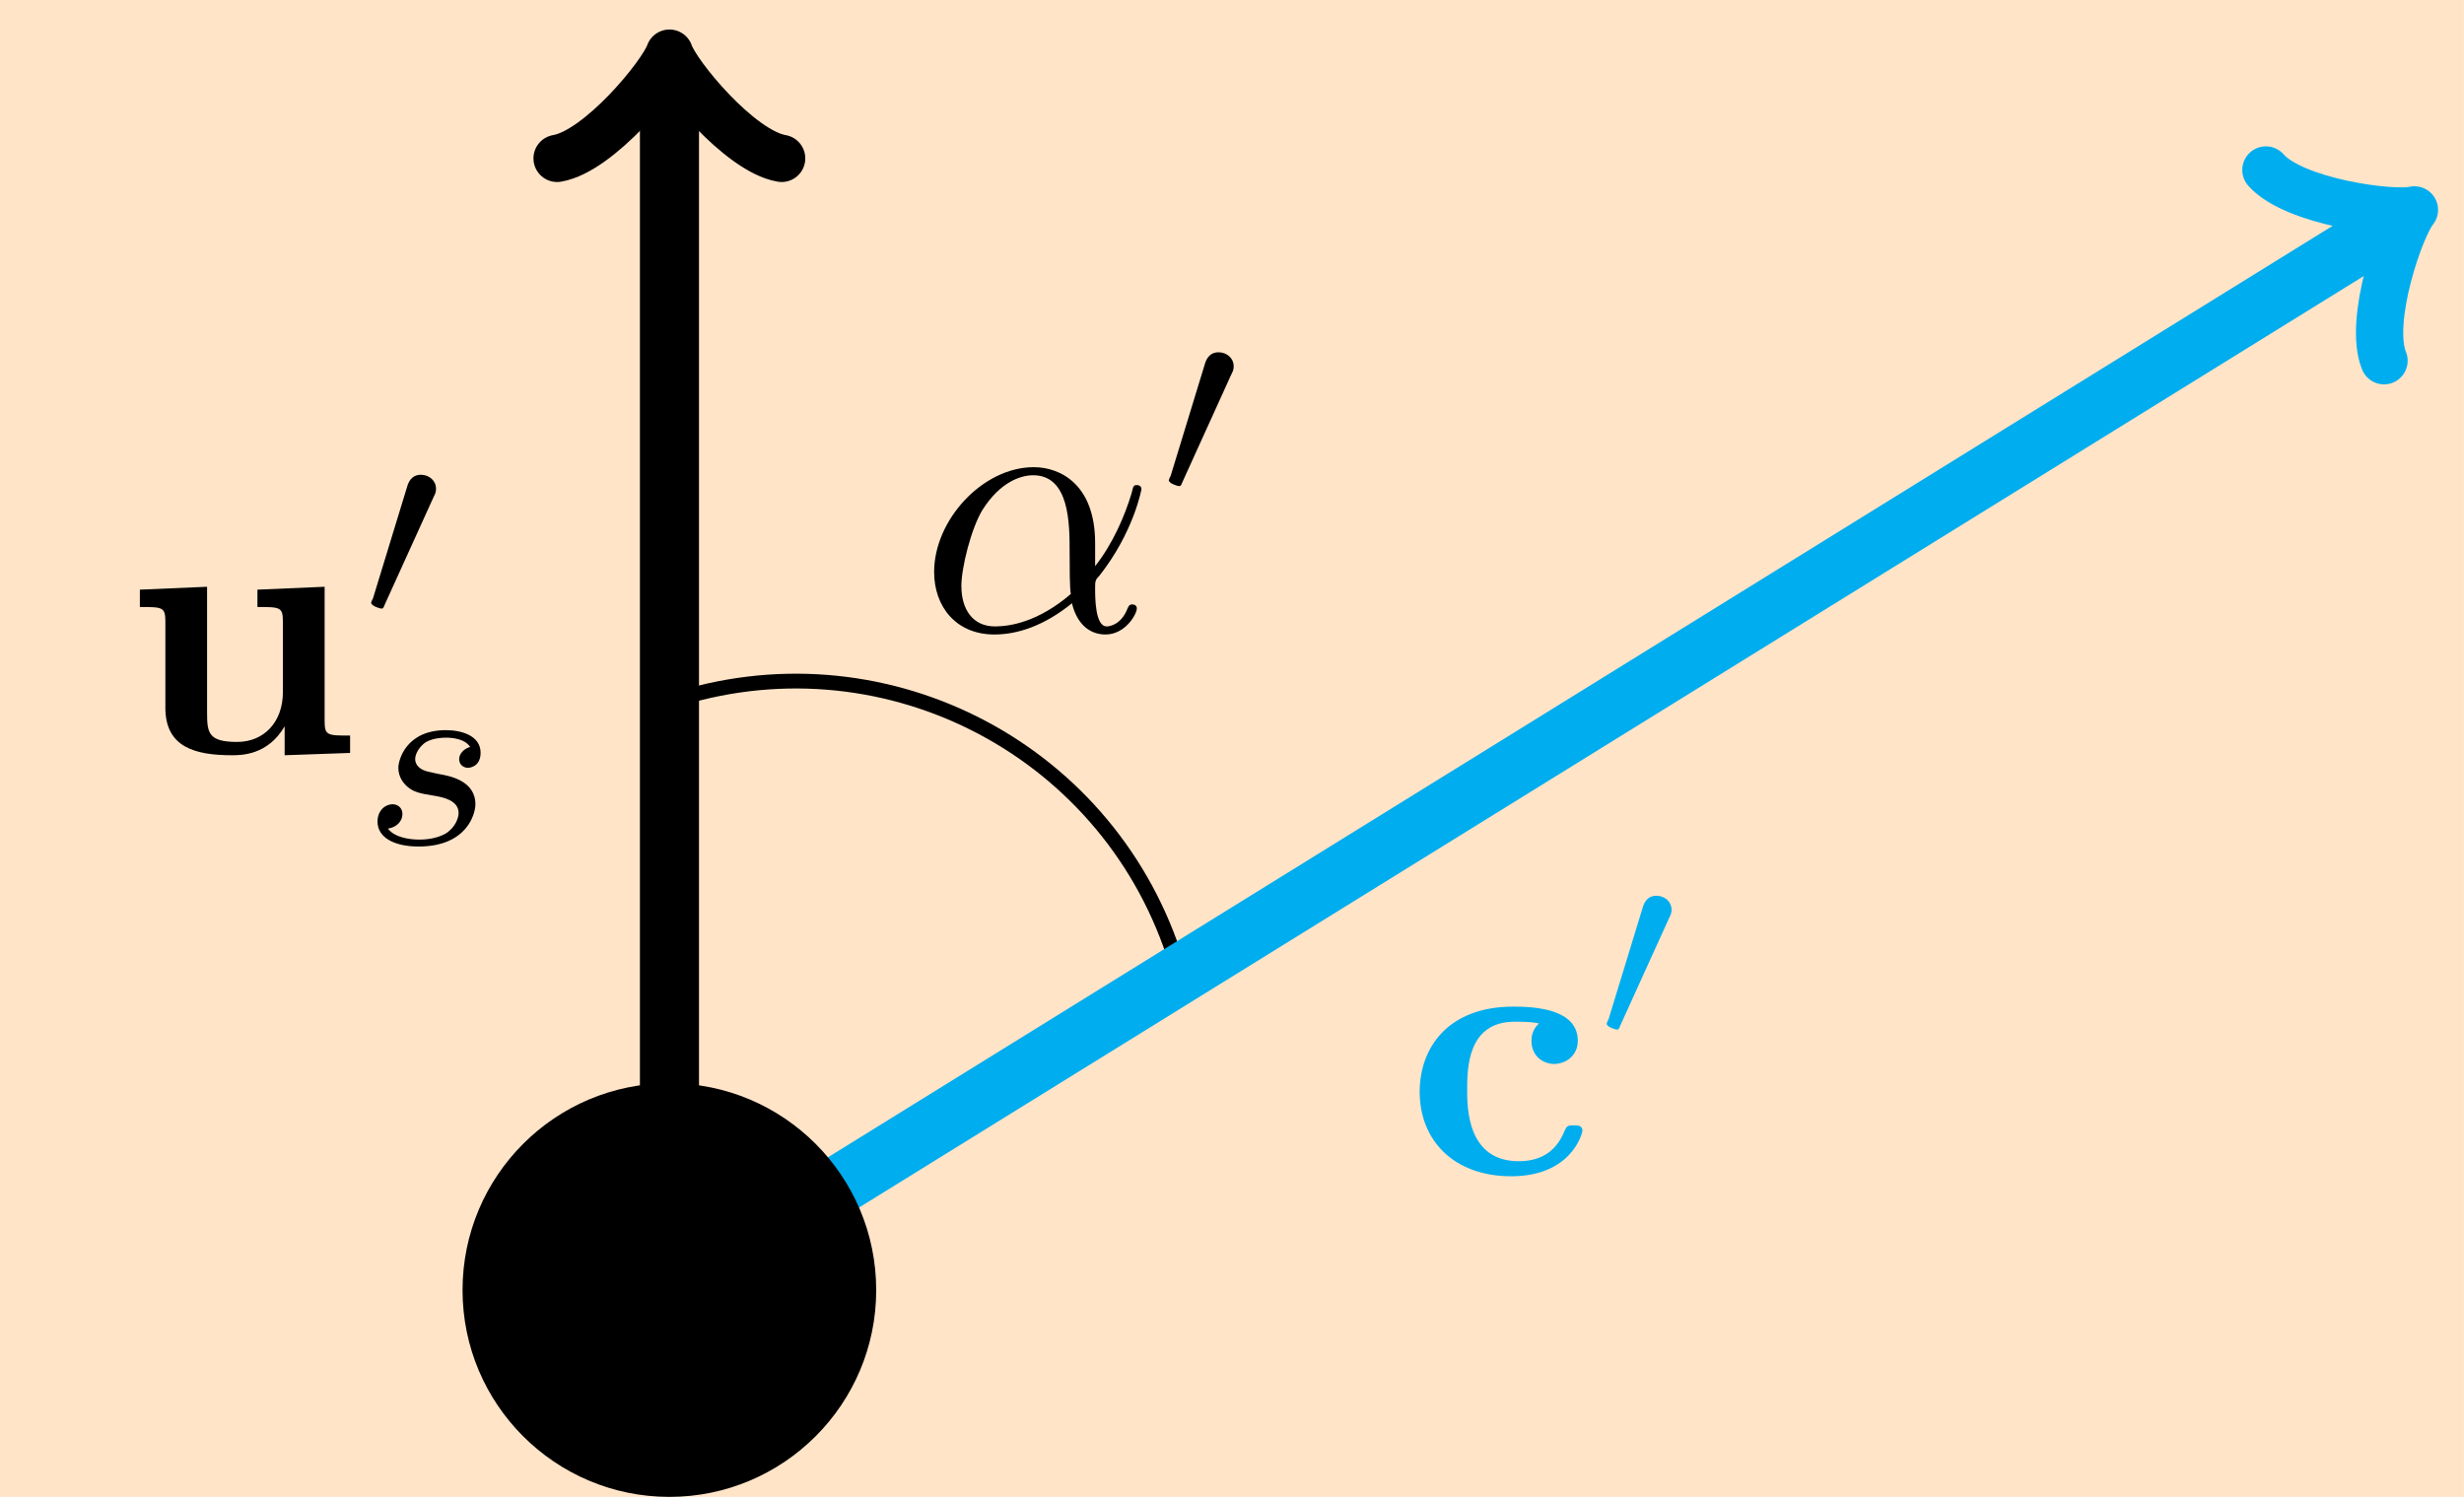
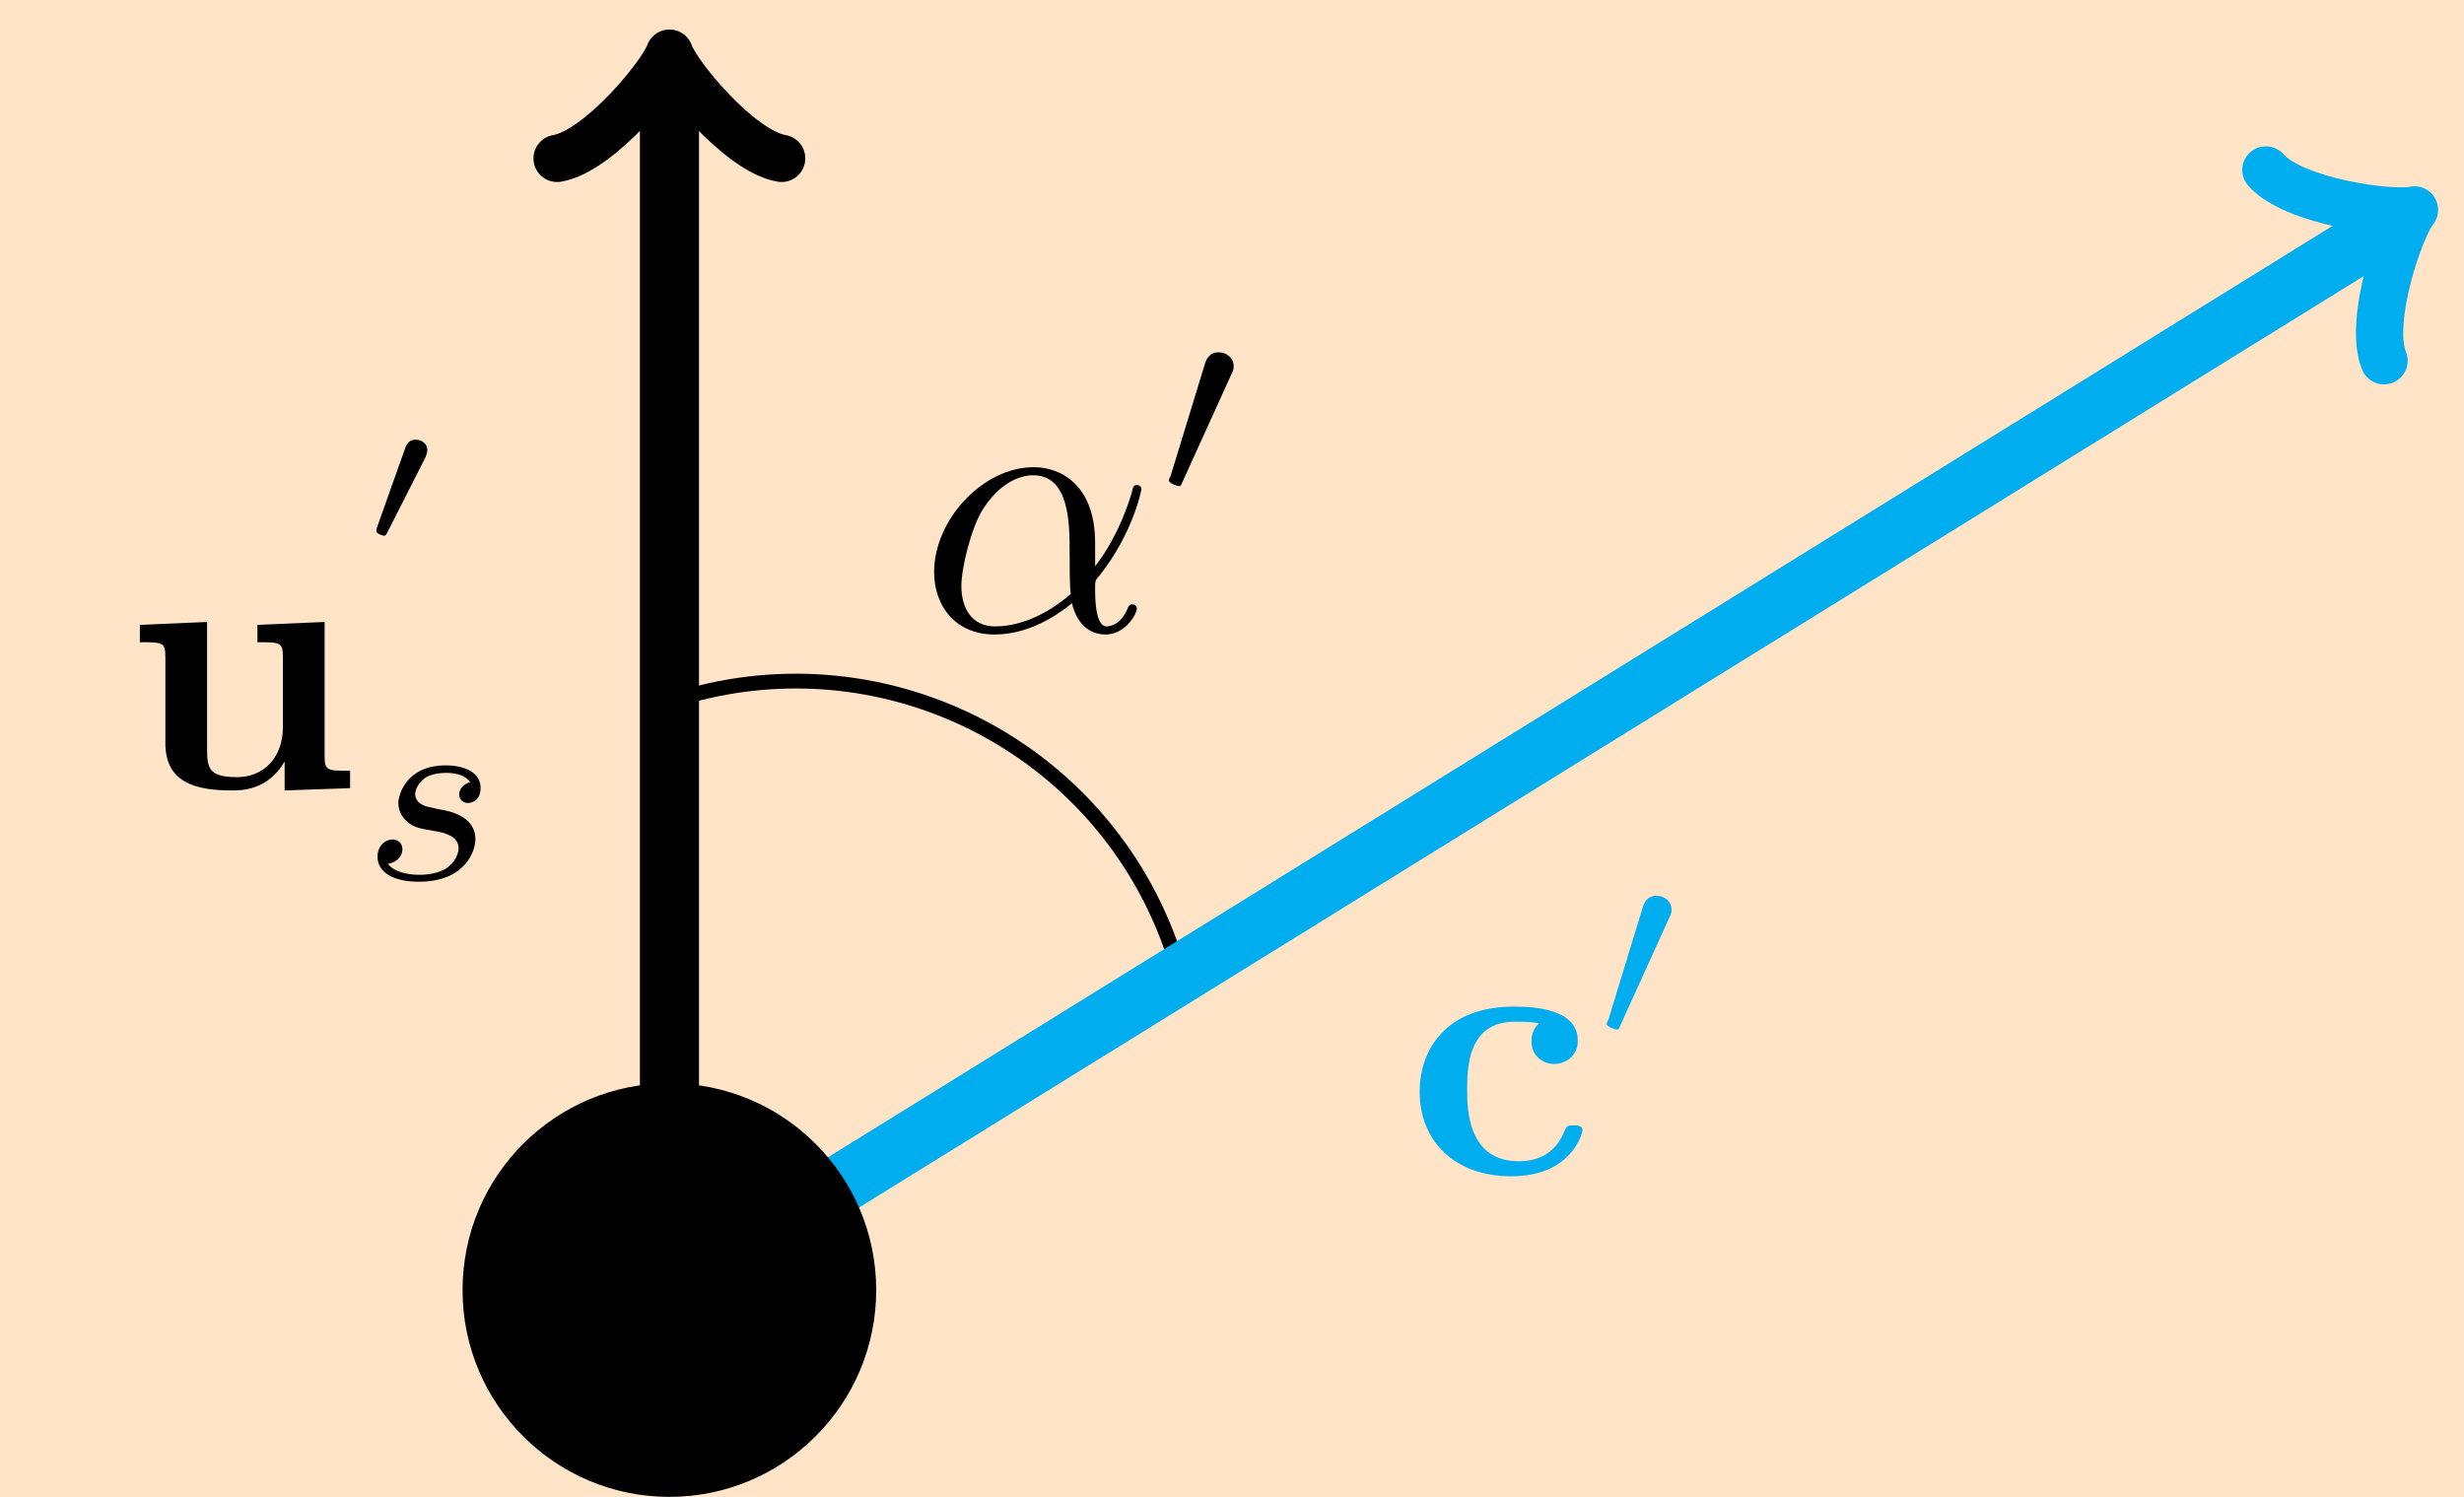
<svg xmlns="http://www.w3.org/2000/svg" xmlns:xlink="http://www.w3.org/1999/xlink" width="66.482pt" height="40.39pt" viewBox="0 0 66.482 40.39" version="1.1">
  <defs>
    <g>
      <symbol overflow="visible" id="glyph0-0">
        <path style="stroke:none;" d="" />
      </symbol>
      <symbol overflow="visible" id="glyph0-1">
        <path style="stroke:none;" d="M 4.75 -2.359 C 4.75 -3.922 3.828 -4.406 3.094 -4.406 C 1.719 -4.406 0.406 -2.984 0.406 -1.578 C 0.406 -0.641 1 0.109 2.031 0.109 C 2.656 0.109 3.375 -0.125 4.125 -0.734 C 4.25 -0.203 4.578 0.109 5.031 0.109 C 5.562 0.109 5.875 -0.438 5.875 -0.594 C 5.875 -0.672 5.812 -0.703 5.75 -0.703 C 5.688 -0.703 5.656 -0.672 5.625 -0.594 C 5.438 -0.109 5.078 -0.109 5.062 -0.109 C 4.75 -0.109 4.75 -0.891 4.75 -1.125 C 4.75 -1.328 4.75 -1.359 4.859 -1.469 C 5.797 -2.656 6 -3.812 6 -3.812 C 6 -3.844 5.984 -3.922 5.875 -3.922 C 5.781 -3.922 5.781 -3.891 5.734 -3.703 C 5.547 -3.078 5.219 -2.328 4.75 -1.734 Z M 4.094 -0.984 C 3.203 -0.219 2.438 -0.109 2.047 -0.109 C 1.453 -0.109 1.141 -0.562 1.141 -1.203 C 1.141 -1.688 1.406 -2.766 1.719 -3.266 C 2.188 -4 2.734 -4.188 3.078 -4.188 C 4.062 -4.188 4.062 -2.875 4.062 -2.109 C 4.062 -1.734 4.062 -1.156 4.094 -0.984 Z M 4.094 -0.984 " />
      </symbol>
      <symbol overflow="visible" id="glyph1-0">
        <path style="stroke:none;" d="" />
      </symbol>
      <symbol overflow="visible" id="glyph1-1">
        <path style="stroke:none;" d="M 2.016 -3.297 C 2.078 -3.406 2.078 -3.469 2.078 -3.516 C 2.078 -3.734 1.891 -3.891 1.672 -3.891 C 1.406 -3.891 1.328 -3.672 1.297 -3.562 L 0.375 -0.547 C 0.359 -0.531 0.328 -0.453 0.328 -0.438 C 0.328 -0.359 0.547 -0.281 0.609 -0.281 C 0.656 -0.281 0.656 -0.297 0.703 -0.406 Z M 2.016 -3.297 " />
      </symbol>
      <symbol overflow="visible" id="glyph2-0">
        <path style="stroke:none;" d="" />
      </symbol>
      <symbol overflow="visible" id="glyph2-1">
        <path style="stroke:none;" d="M 3.594 -4.062 C 3.406 -3.891 3.391 -3.688 3.391 -3.594 C 3.391 -3.156 3.734 -2.969 4 -2.969 C 4.312 -2.969 4.641 -3.188 4.641 -3.594 C 4.641 -4.453 3.484 -4.516 2.906 -4.516 C 1.109 -4.516 0.375 -3.375 0.375 -2.219 C 0.375 -0.891 1.312 0.062 2.844 0.062 C 4.469 0.062 4.766 -1.094 4.766 -1.172 C 4.766 -1.312 4.625 -1.312 4.531 -1.312 C 4.344 -1.312 4.344 -1.281 4.281 -1.156 C 4.031 -0.531 3.547 -0.344 3.047 -0.344 C 1.656 -0.344 1.656 -1.797 1.656 -2.266 C 1.656 -2.828 1.656 -4.109 2.938 -4.109 C 3.297 -4.109 3.453 -4.094 3.594 -4.062 Z M 3.594 -4.062 " />
      </symbol>
      <symbol overflow="visible" id="glyph2-2">
        <path style="stroke:none;" d="M 4.359 -0.719 L 4.359 0.062 L 6.125 0 L 6.125 -0.469 C 5.516 -0.469 5.438 -0.469 5.438 -0.859 L 5.438 -4.484 L 3.625 -4.406 L 3.625 -3.938 C 4.234 -3.938 4.312 -3.938 4.312 -3.547 L 4.312 -1.641 C 4.312 -0.828 3.797 -0.297 3.078 -0.297 C 2.297 -0.297 2.266 -0.547 2.266 -1.094 L 2.266 -4.484 L 0.453 -4.406 L 0.453 -3.938 C 1.062 -3.938 1.141 -3.938 1.141 -3.547 L 1.141 -1.219 C 1.141 -0.156 1.938 0.062 2.938 0.062 C 3.188 0.062 3.906 0.062 4.359 -0.719 Z M 4.359 -0.719 " />
      </symbol>
      <symbol overflow="visible" id="glyph3-0">
        <path style="stroke:none;" d="" />
      </symbol>
      <symbol overflow="visible" id="glyph3-1">
+         <path style="stroke:none;" d="M 1.797 -2.312 C 1.797 -2.328 1.844 -2.422 1.844 -2.5 C 1.844 -2.672 1.688 -2.781 1.531 -2.781 C 1.328 -2.781 1.281 -2.625 1.25 -2.562 L 0.484 -0.406 C 0.469 -0.344 0.469 -0.328 0.469 -0.312 C 0.469 -0.234 0.672 -0.188 0.672 -0.188 C 0.719 -0.188 0.734 -0.219 0.766 -0.281 Z M 1.797 -2.312 " />
+       </symbol>
+       <symbol overflow="visible" id="glyph4-0">
+         <path style="stroke:none;" d="" />
+       </symbol>
+       <symbol overflow="visible" id="glyph4-1">
        <path style="stroke:none;" d="M 3 -2.625 C 2.828 -2.578 2.703 -2.438 2.703 -2.297 C 2.703 -2.125 2.844 -2.062 2.938 -2.062 C 3.016 -2.062 3.281 -2.109 3.281 -2.469 C 3.281 -2.922 2.781 -3.078 2.344 -3.078 C 1.266 -3.078 1.062 -2.266 1.062 -2.062 C 1.062 -1.797 1.219 -1.625 1.312 -1.547 C 1.484 -1.406 1.609 -1.375 2.094 -1.297 C 2.25 -1.266 2.688 -1.188 2.688 -0.844 C 2.688 -0.719 2.609 -0.453 2.328 -0.281 C 2.047 -0.125 1.703 -0.125 1.625 -0.125 C 1.344 -0.125 0.953 -0.188 0.781 -0.422 C 1.016 -0.453 1.172 -0.625 1.172 -0.812 C 1.172 -0.984 1.047 -1.078 0.906 -1.078 C 0.703 -1.078 0.5 -0.906 0.5 -0.609 C 0.5 -0.188 0.938 0.062 1.609 0.062 C 2.906 0.062 3.141 -0.812 3.141 -1.078 C 3.141 -1.719 2.438 -1.844 2.172 -1.891 C 2.109 -1.906 1.938 -1.938 1.891 -1.953 C 1.641 -2 1.516 -2.141 1.516 -2.297 C 1.516 -2.453 1.641 -2.641 1.797 -2.75 C 1.984 -2.859 2.219 -2.875 2.344 -2.875 C 2.484 -2.875 2.844 -2.859 3 -2.625 Z M 3 -2.625 " />
      </symbol>
    </g>
    <clipPath id="clip1">
      <path d="M 0 0 L 66.48 0 L 66.48 40.391 L 0 40.391 Z M 0 0 " />
    </clipPath>
    <clipPath id="clip2">
      <path d="M 0 0 L 66.48 0 L 66.48 40.391 L 0 40.391 Z M 0 0 " />
    </clipPath>
    <clipPath id="clip3">
      <path d="M 12 29 L 24 29 L 24 40.391 L 12 40.391 Z M 12 29 " />
    </clipPath>
  </defs>
  <g id="surface1">
    <g clip-path="url(#clip1)" clip-rule="nonzero">
      <path style=" stroke:none;fill-rule:nonzero;fill:rgb(100%,89.412%,78.432%);fill-opacity:1;" d="M 0 40.391 L 66.48 40.391 L 66.48 0 L 0 0 Z M 0 40.391 " />
    </g>
    <path style="fill:none;stroke-width:0.399;stroke-linecap:butt;stroke-linejoin:miter;stroke:rgb(0%,0%,0%);stroke-opacity:1;stroke-miterlimit:10;" d="M 0.002 15.877 C 5.65 17.756 11.724 14.717 13.607 9.069 " transform="matrix(1,0,0,-1,18.061,34.811)" />
    <g style="fill:rgb(0%,0%,0%);fill-opacity:1;">
      <use xlink:href="#glyph0-1" x="24.798" y="17.012" />
    </g>
    <g style="fill:rgb(0%,0%,0%);fill-opacity:1;">
      <use xlink:href="#glyph1-1" x="31.208" y="13.397" />
    </g>
    <g clip-path="url(#clip2)" clip-rule="nonzero">
      <path style="fill:none;stroke-width:1.594;stroke-linecap:butt;stroke-linejoin:miter;stroke:rgb(0%,67.839%,93.729%);stroke-opacity:1;stroke-miterlimit:10;" d="M 0.002 -0.002 L 46.599 28.846 " transform="matrix(1,0,0,-1,18.061,34.811)" />
    </g>
    <path style="fill:none;stroke-width:1.275;stroke-linecap:round;stroke-linejoin:round;stroke:rgb(0%,67.839%,93.729%);stroke-opacity:1;stroke-miterlimit:10;" d="M -2.271 3.026 C -2.081 1.893 0.001 0.187 0.57 -0 C 0.001 -0.191 -2.081 -1.892 -2.27 -3.029 " transform="matrix(0.85023,-0.52634,-0.52634,-0.85023,64.66018,5.96377)" />
    <g style="fill:rgb(0%,67.839%,93.729%);fill-opacity:1;">
      <use xlink:href="#glyph2-1" x="37.93" y="31.678" />
    </g>
    <g style="fill:rgb(0%,67.839%,93.729%);fill-opacity:1;">
      <use xlink:href="#glyph1-1" x="43.022" y="28.062" />
    </g>
    <path style="fill:none;stroke-width:1.594;stroke-linecap:butt;stroke-linejoin:miter;stroke:rgb(0%,0%,0%);stroke-opacity:1;stroke-miterlimit:10;" d="M 0.002 -0.002 L 0.002 32.811 " transform="matrix(1,0,0,-1,18.061,34.811)" />
    <path style="fill:none;stroke-width:1.275;stroke-linecap:round;stroke-linejoin:round;stroke:rgb(0%,0%,0%);stroke-opacity:1;stroke-miterlimit:10;" d="M -2.272 3.03 C -2.08 1.893 0.002 0.19 0.568 -0.002 C 0.002 -0.189 -2.08 -1.892 -2.272 -3.029 " transform="matrix(0,-1,-1,0,18.061,2.00178)" />
    <g style="fill:rgb(0%,0%,0%);fill-opacity:1;">
-       <use xlink:href="#glyph2-2" x="3.321" y="20.317" />
+       <use xlink:href="#glyph2-2" x="3.321" y="21.267" />
    </g>
    <g style="fill:rgb(0%,0%,0%);fill-opacity:1;">
-       <use xlink:href="#glyph1-1" x="9.686" y="16.702" />
+       <use xlink:href="#glyph3-1" x="9.686" y="14.645" />
    </g>
    <g style="fill:rgb(0%,0%,0%);fill-opacity:1;">
-       <use xlink:href="#glyph3-1" x="9.686" y="22.78" />
+       <use xlink:href="#glyph4-1" x="9.686" y="23.73" />
    </g>
    <g clip-path="url(#clip3)" clip-rule="nonzero">
      <path style=" stroke:none;fill-rule:nonzero;fill:rgb(0%,0%,0%);fill-opacity:1;" d="M 23.641 34.812 C 23.641 31.73 21.141 29.23 18.062 29.23 C 14.98 29.23 12.48 31.73 12.48 34.812 C 12.48 37.891 14.98 40.391 18.062 40.391 C 21.141 40.391 23.641 37.891 23.641 34.812 Z M 23.641 34.812 " />
    </g>
  </g>
</svg>
